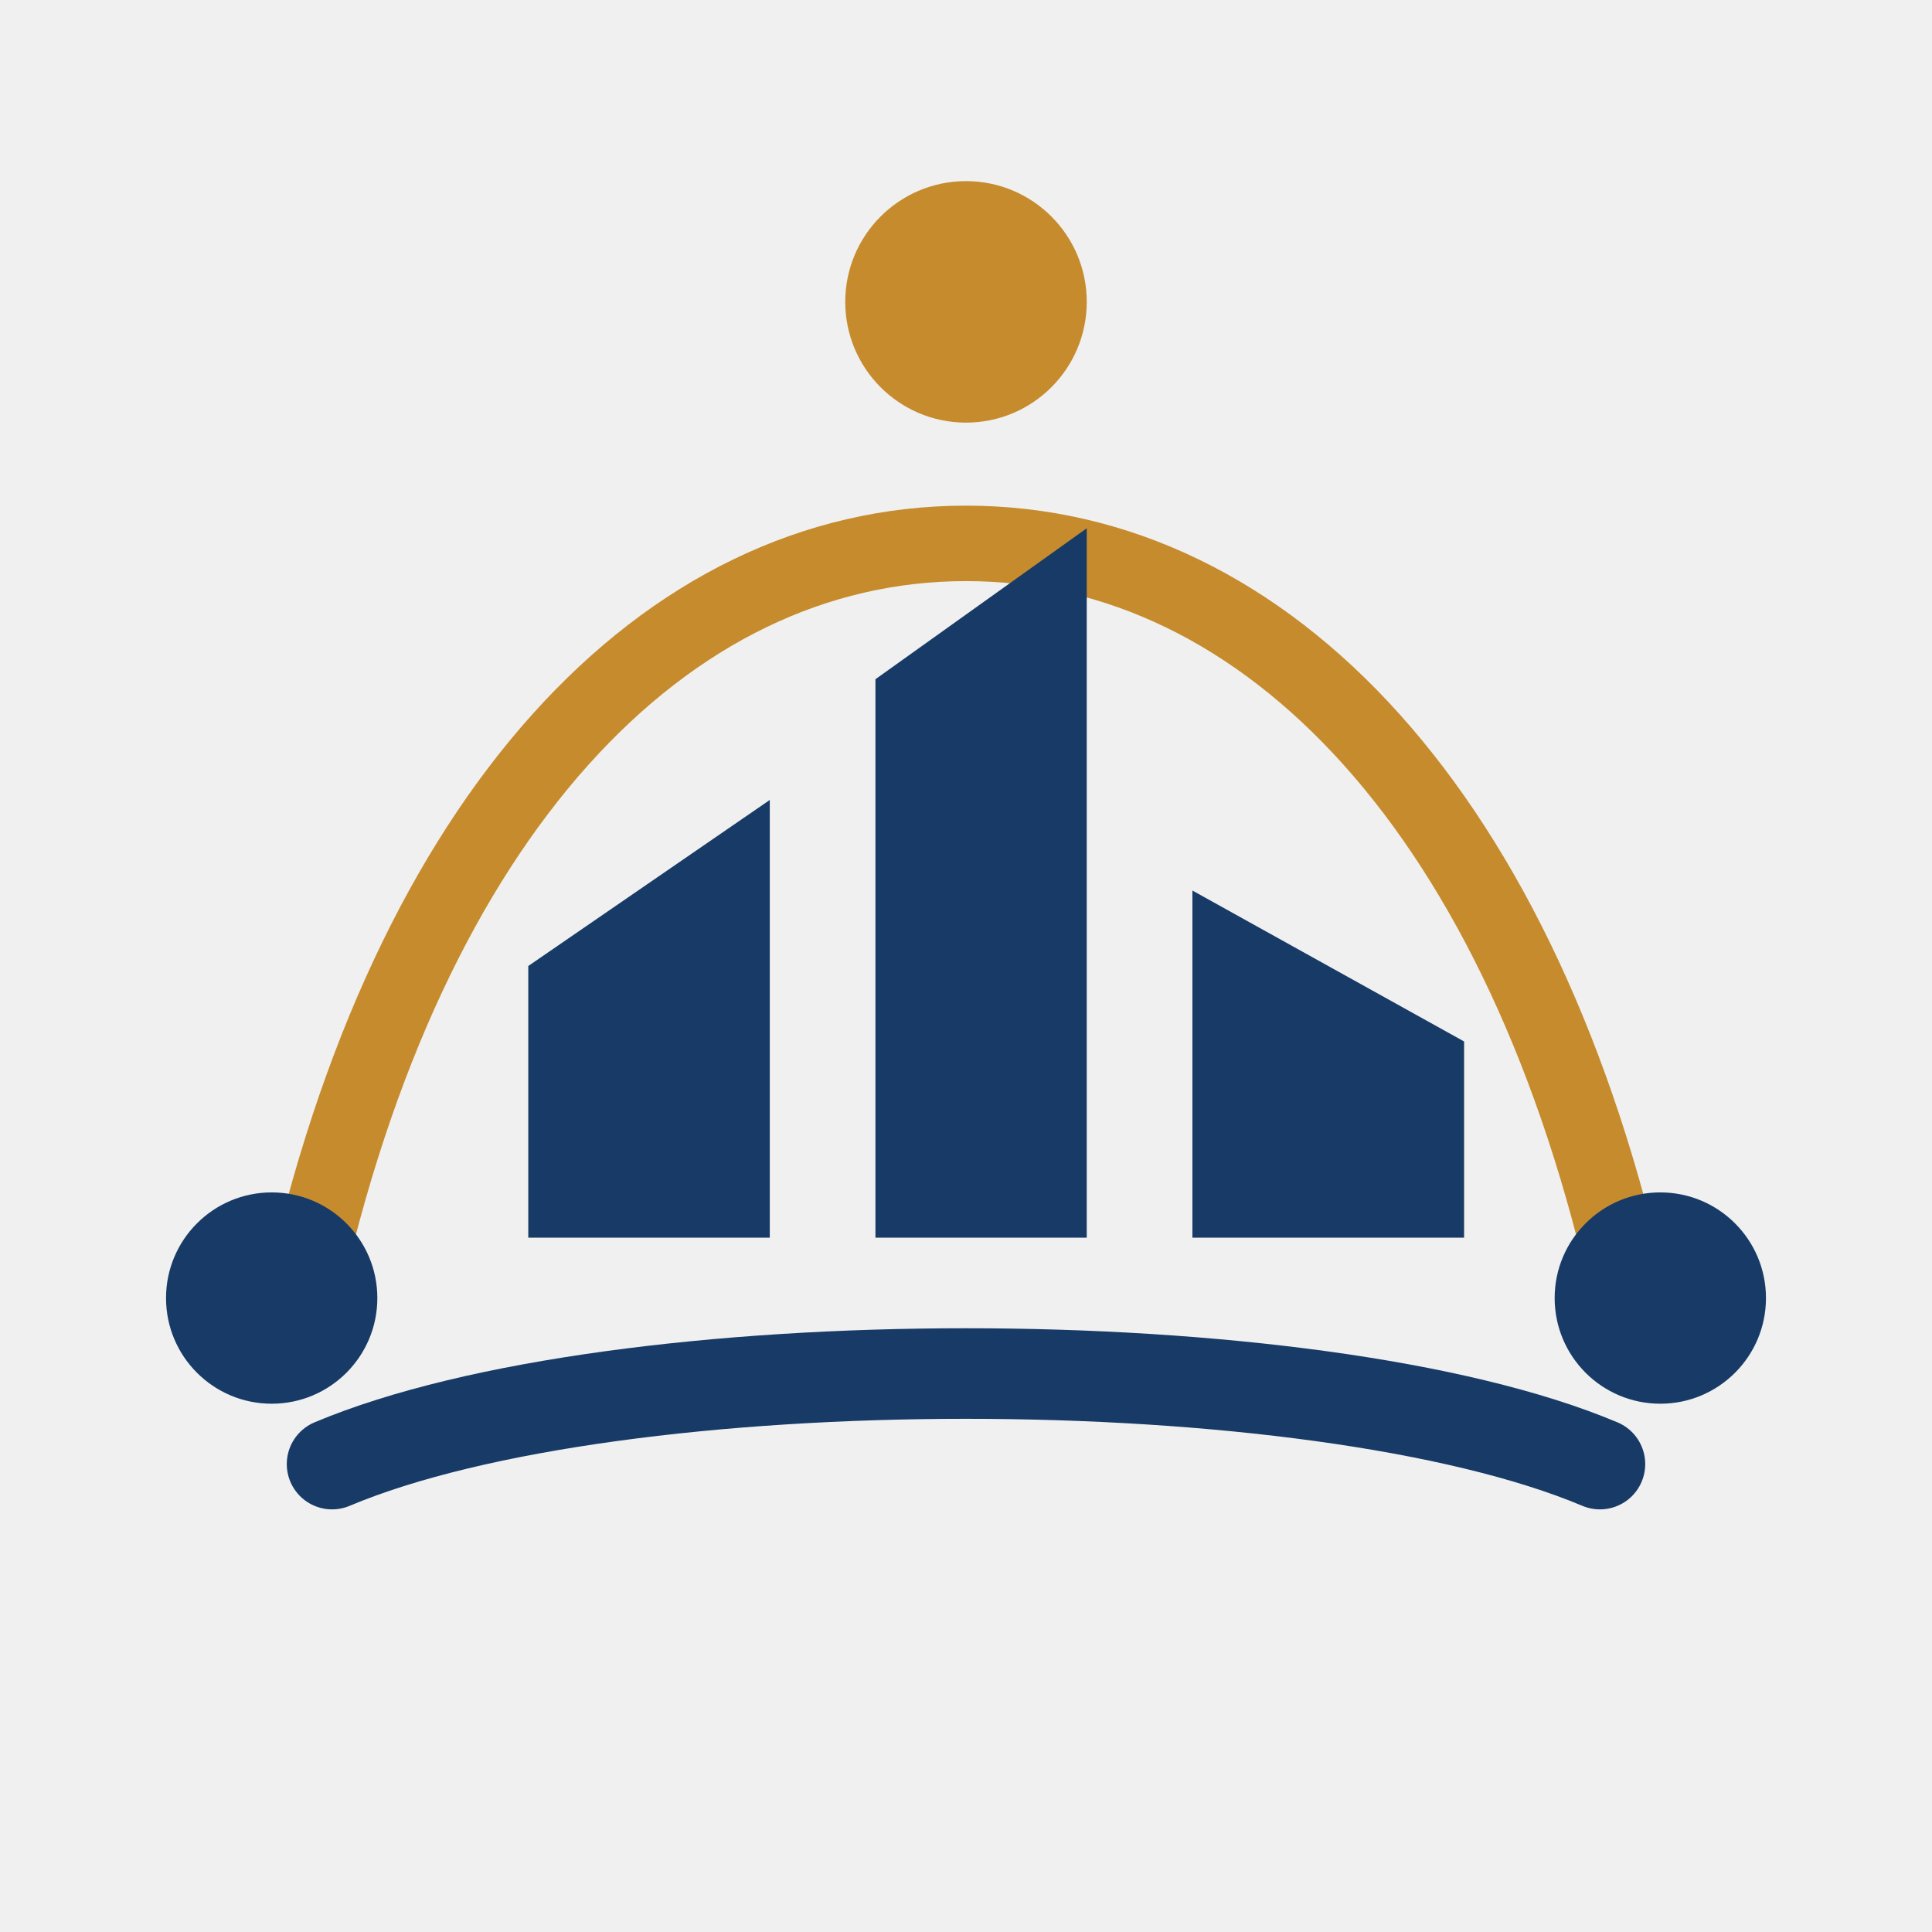
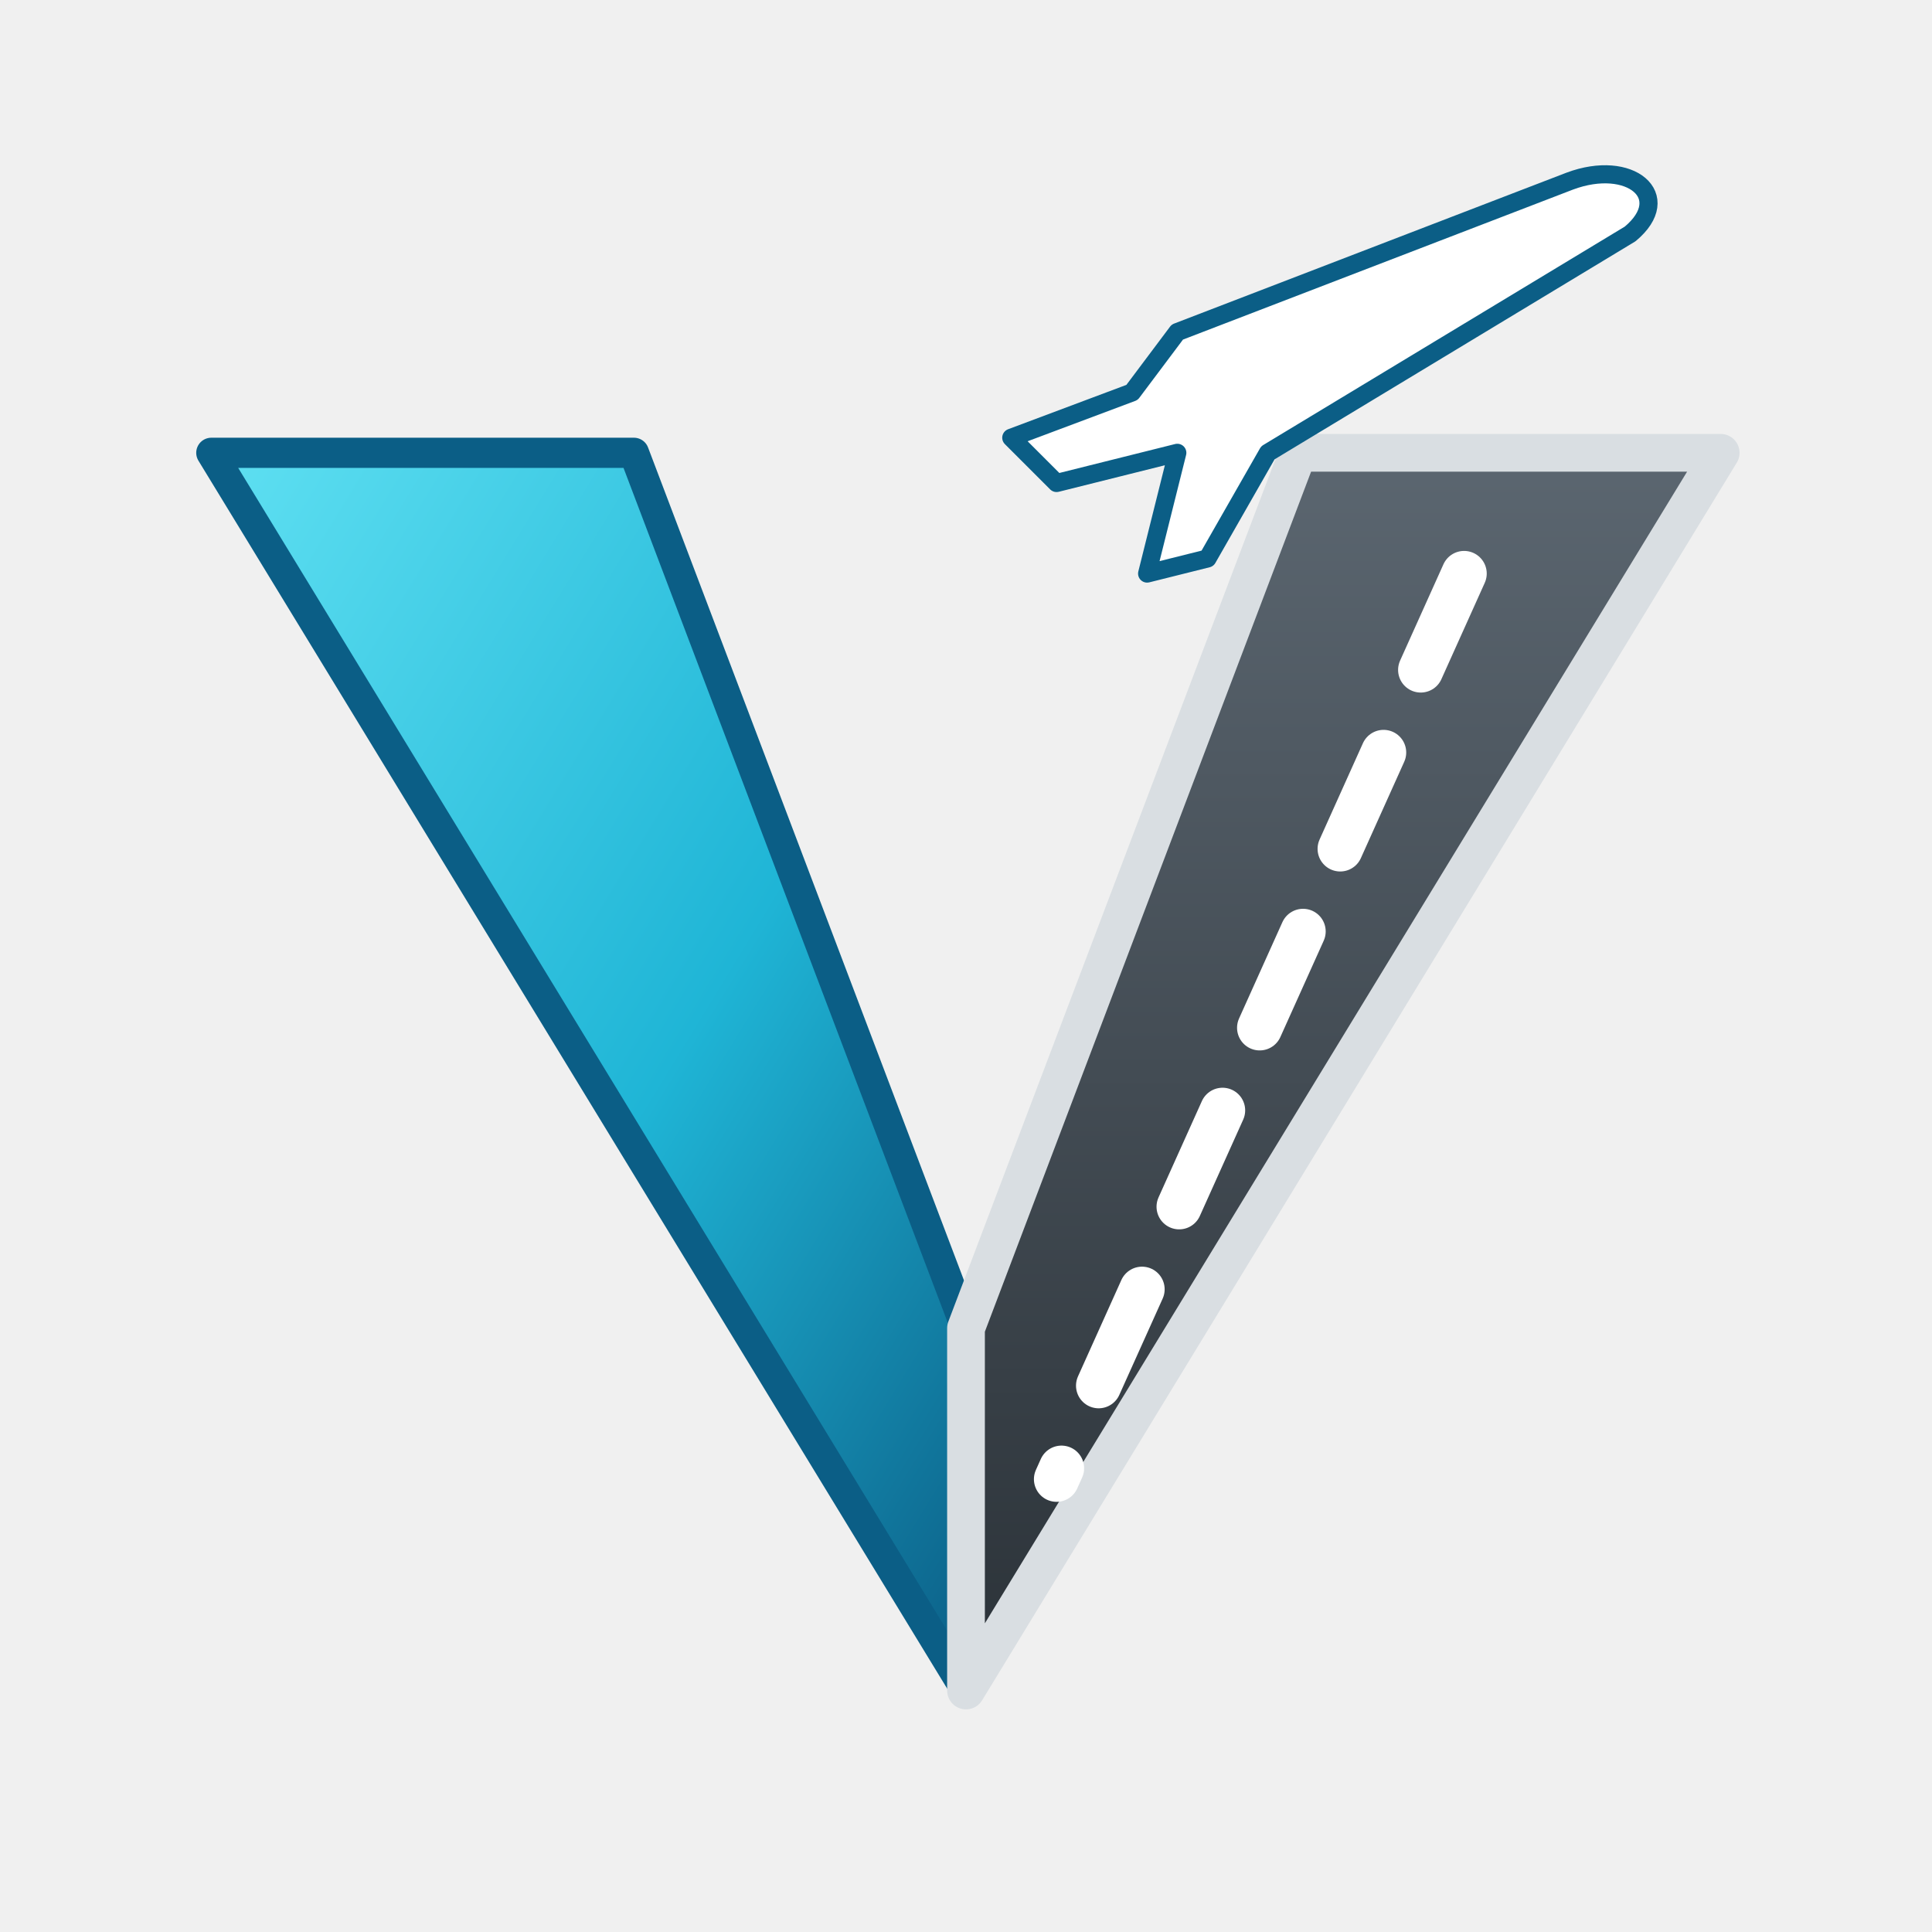
- <svg xmlns="http://www.w3.org/2000/svg" viewBox="0 0 128 128" role="img" aria-label="Global Holdings">
-   <path d="M20 86C27 54 44 36 64 36s37 18 44 50" fill="none" stroke="#C68B2C" stroke-width="5" stroke-linecap="round" />
-   <circle cx="64" cy="20" r="8" fill="#C68B2C" />
-   <circle cx="18" cy="86" r="7" fill="#173B66" />
-   <circle cx="110" cy="86" r="7" fill="#173B66" />
-   <path d="M35 82V64l16-11v29m7 0V45l14-10v47m7 0V59l18 10v13" fill="#173B66" />
-   <path d="M22 97c19-8 65-8 84 0" fill="none" stroke="#173B66" stroke-width="6" stroke-linecap="round" />
+ <svg xmlns="http://www.w3.org/2000/svg" viewBox="0 0 128 128" role="img" aria-label="VENTORA">
+   <defs>
+     <linearGradient id="vs" x1="0" y1="0" x2="1" y2="1">
+       <stop offset="0" stop-color="#5FE0F2" />
+       <stop offset=".55" stop-color="#1FB5D6" />
+       <stop offset="1" stop-color="#0B5E86" />
+     </linearGradient>
+     <linearGradient id="vr" x1="0" y1="0" x2="0" y2="1">
+       <stop offset="0" stop-color="#5B6670" />
+       <stop offset="1" stop-color="#2B3238" />
+     </linearGradient>
+   </defs>
+   <path d="M14 30h28l22 58V112z" fill="url(#vs)" />
+   <path d="M14 30h28l22 58V112z" fill="none" stroke="#0B5E86" stroke-width="2" stroke-linejoin="round" />
+   <path d="M86 30h28L64 112V88z" fill="url(#vr)" stroke="#D9DEE2" stroke-width="2.5" stroke-linejoin="round" />
+   <path d="M97 38L70 98" stroke="#FFFFFF" stroke-width="3" stroke-dasharray="7 6" stroke-linecap="round" />
+   <path d="M78 22l26-10c4-1.5 7 1 4 3.5L84 30l-4 7-4 1 2-8-8 2-3-3 8-3z" fill="#FFFFFF" stroke="#0B5E86" stroke-width="1.2" stroke-linejoin="round" />
</svg>
